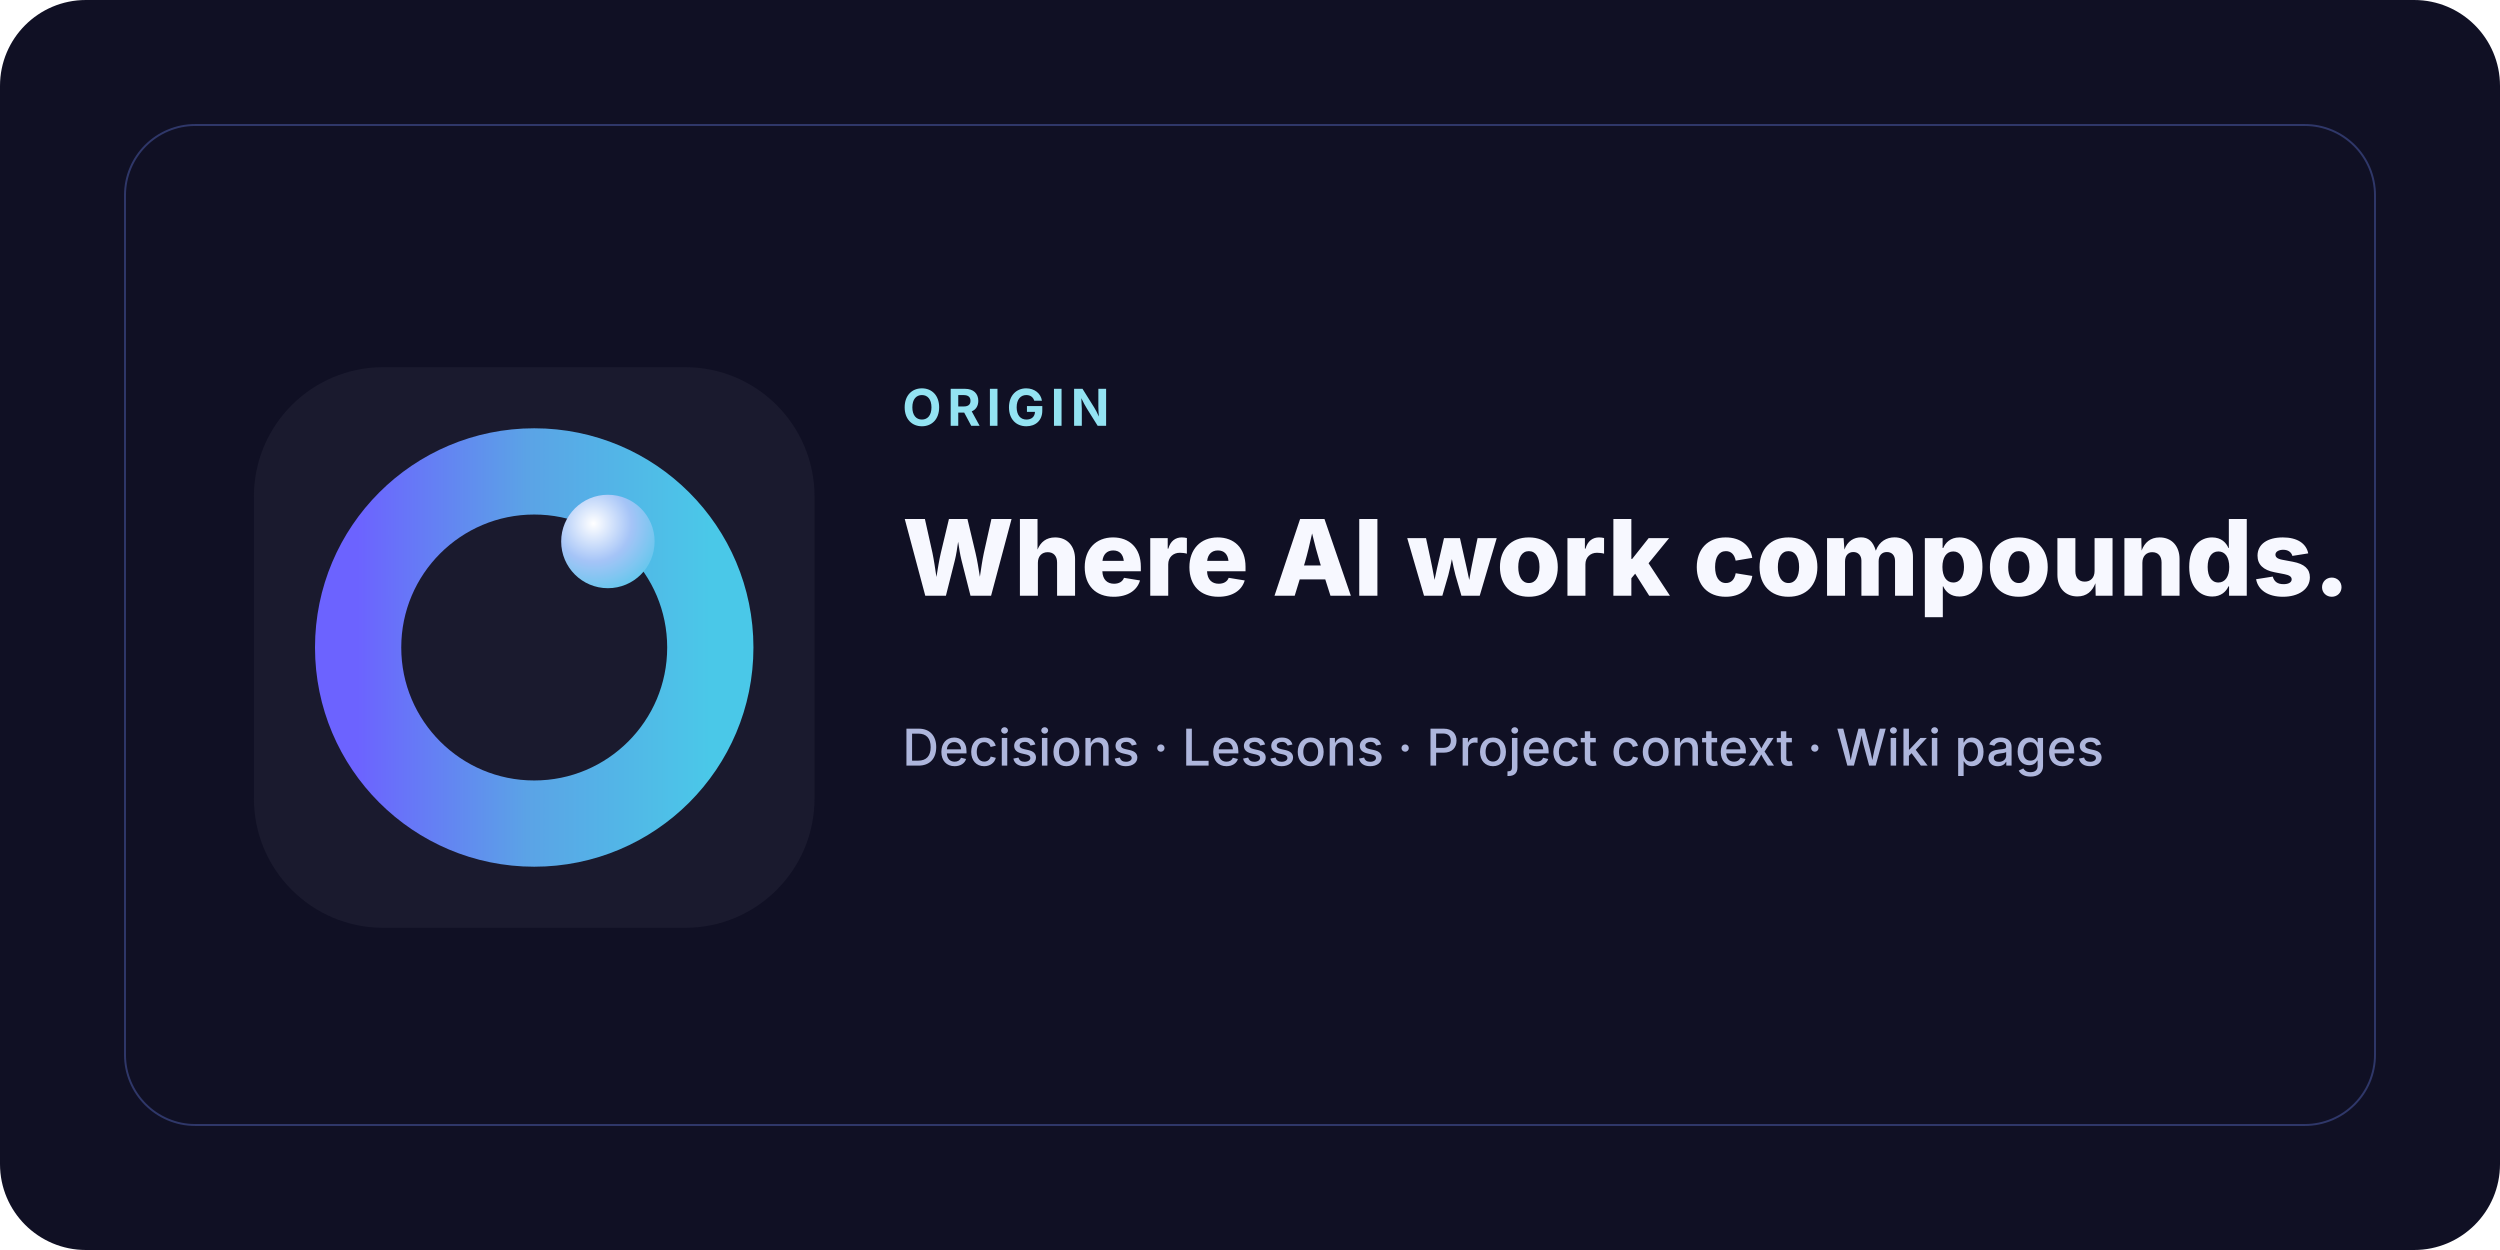
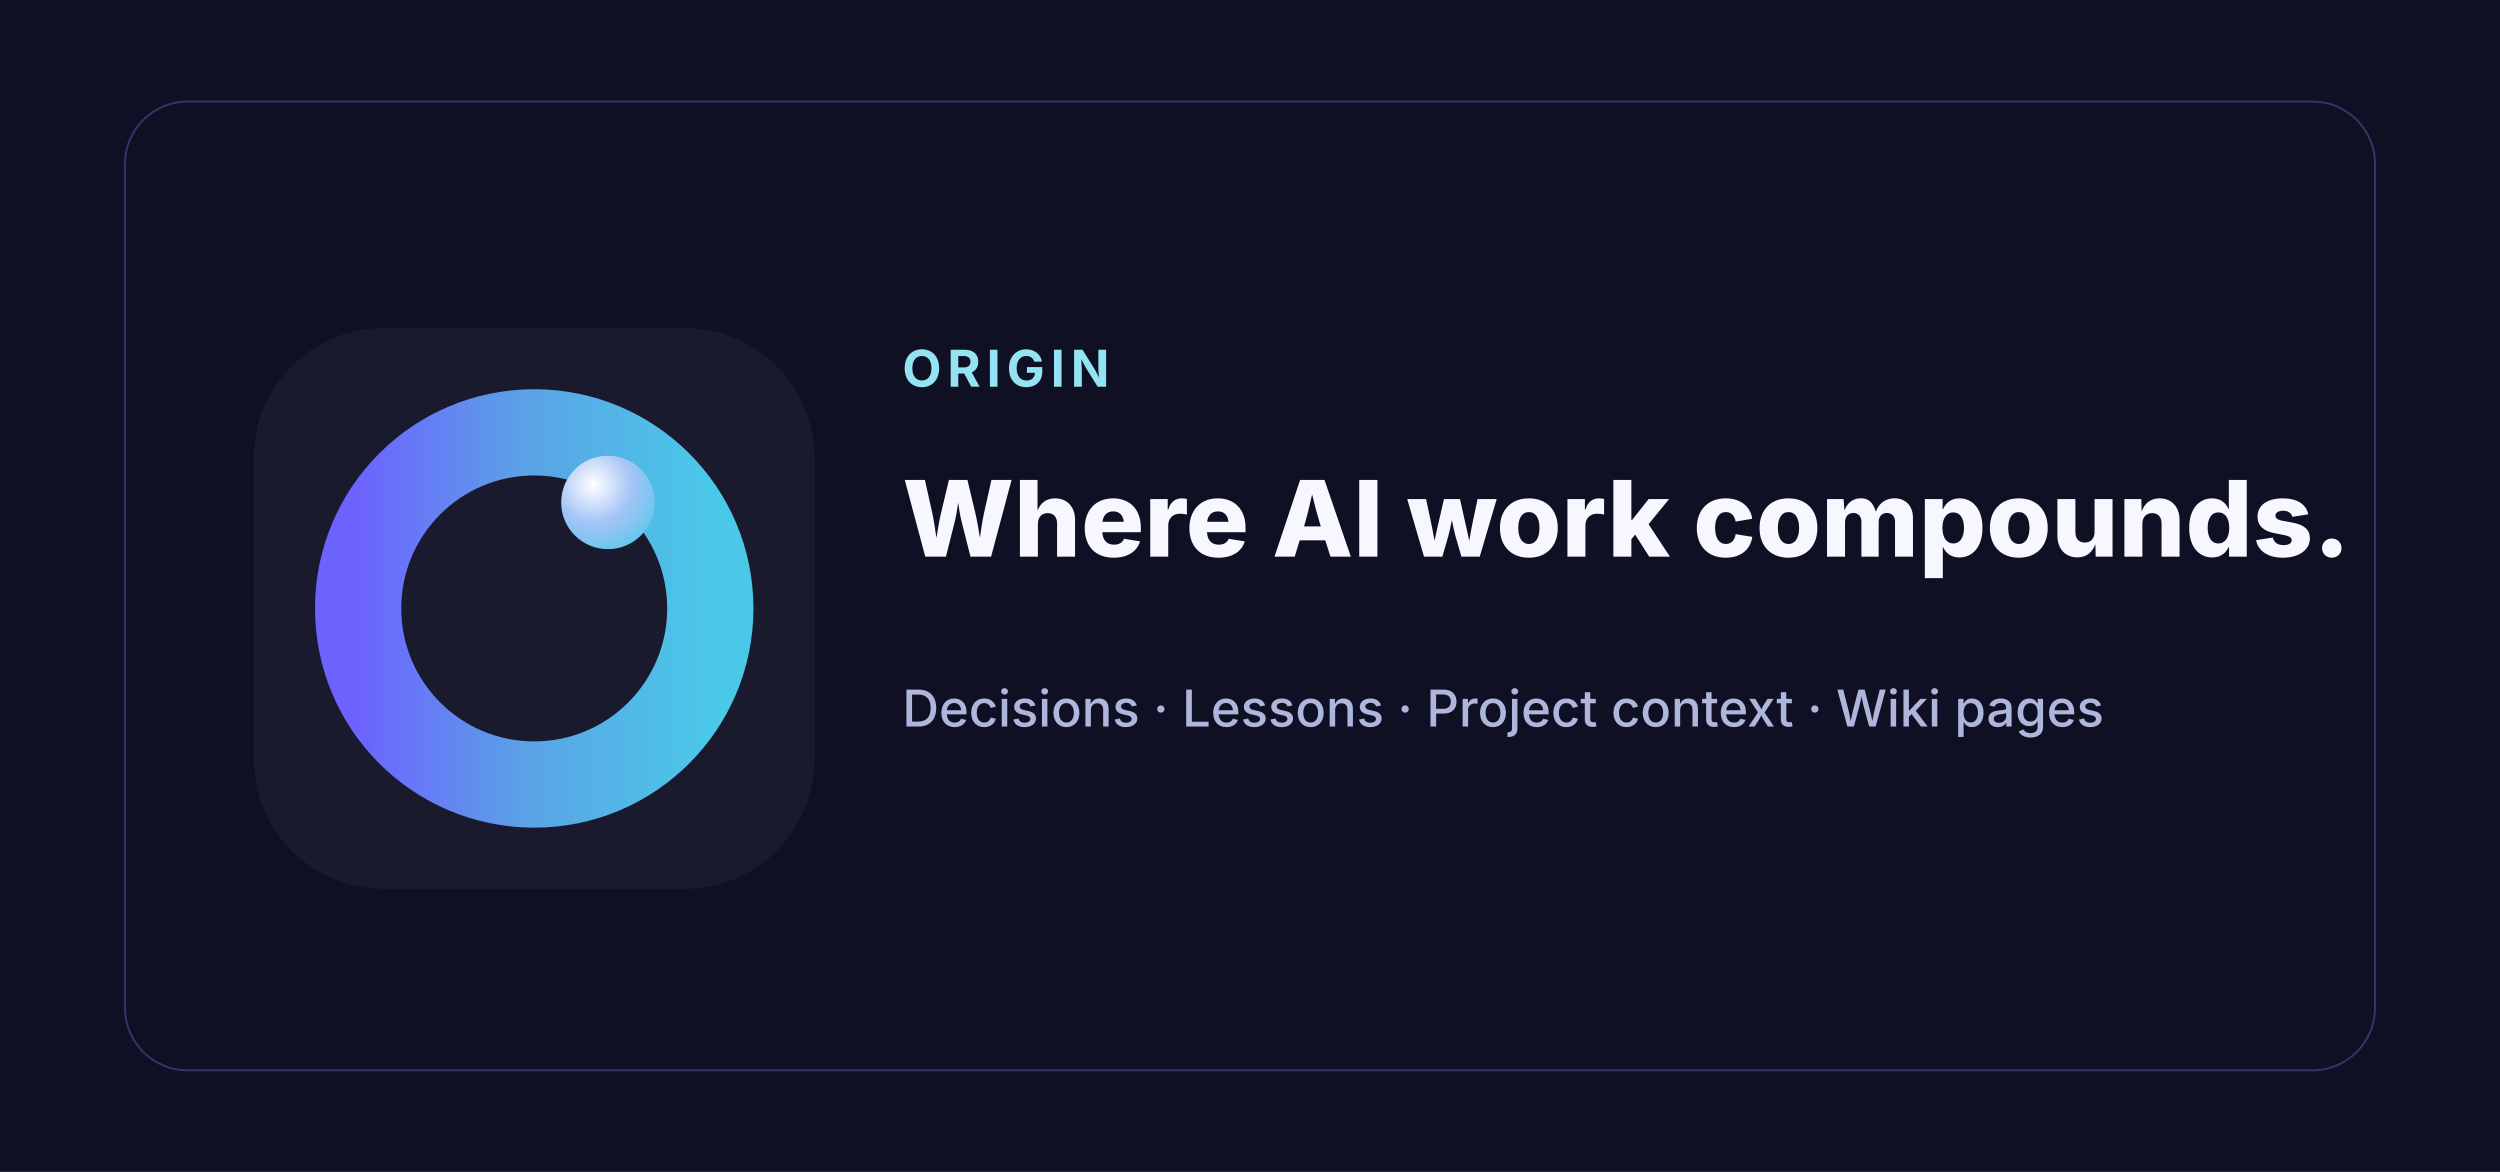
- <svg xmlns="http://www.w3.org/2000/svg" width="1280" height="640" viewBox="0 0 1280 640" fill="none" role="img" aria-labelledby="title desc">
-   <rect width="1280" height="640" rx="44" fill="#101024" />
-   <rect x="64" y="64" width="1152" height="512" rx="36" fill="#101024" stroke="#2F3769" />
-   <g transform="translate(130 188) scale(0.92)">
+ <svg xmlns="http://www.w3.org/2000/svg" width="1280" height="600" viewBox="0 0 1280 600" fill="none" role="img" aria-labelledby="title desc">
+   <rect width="1280" height="600" fill="#101024" />
+   <rect x="64" y="52" width="1152" height="496" rx="32" fill="#101024" stroke="#2F3769" />
+   <g transform="translate(130 168) scale(0.92)">
    <rect width="312" height="312" rx="72" fill="#1A1A2E" />
    <circle cx="156" cy="156" r="98" stroke="url(#ring)" stroke-width="48" />
    <circle cx="197" cy="97" r="26" fill="url(#orb)" />
  </g>
-   <g transform="translate(462 200)">
+   <g transform="translate(462 180)">
    <text x="0" y="18" fill="#93E3F2" font-family="Inter, ui-sans-serif, system-ui, -apple-system, BlinkMacSystemFont, 'Segoe UI', sans-serif" font-size="26" font-weight="700" letter-spacing="3">
      ORIGIN
    </text>
    <text x="0" y="105" fill="#F7F8FF" font-family="Inter, ui-sans-serif, system-ui, -apple-system, BlinkMacSystemFont, 'Segoe UI', sans-serif" font-size="54" font-weight="760">
      Where AI work compounds.
    </text>
    <text x="0" y="192" fill="#AEB6DC" font-family="Inter, ui-sans-serif, system-ui, -apple-system, BlinkMacSystemFont, 'Segoe UI', sans-serif" font-size="26" font-weight="500">
      Decisions · Lessons · Project context · Wiki pages
    </text>
  </g>
  <defs>
    <linearGradient id="ring" x1="58" y1="156" x2="254" y2="156" gradientUnits="userSpaceOnUse">
      <stop stop-color="#6C63FF" />
      <stop offset="0.48" stop-color="#5BA3E6" />
      <stop offset="1" stop-color="#4AC8E8" />
    </linearGradient>
    <radialGradient id="orb" cx="0" cy="0" r="1" gradientUnits="userSpaceOnUse" gradientTransform="translate(189 87) rotate(52) scale(47)">
      <stop stop-color="#FFFFFF" />
      <stop offset="0.45" stop-color="#A5C4F7" />
      <stop offset="1" stop-color="#4AC8E8" />
    </radialGradient>
  </defs>
</svg>
